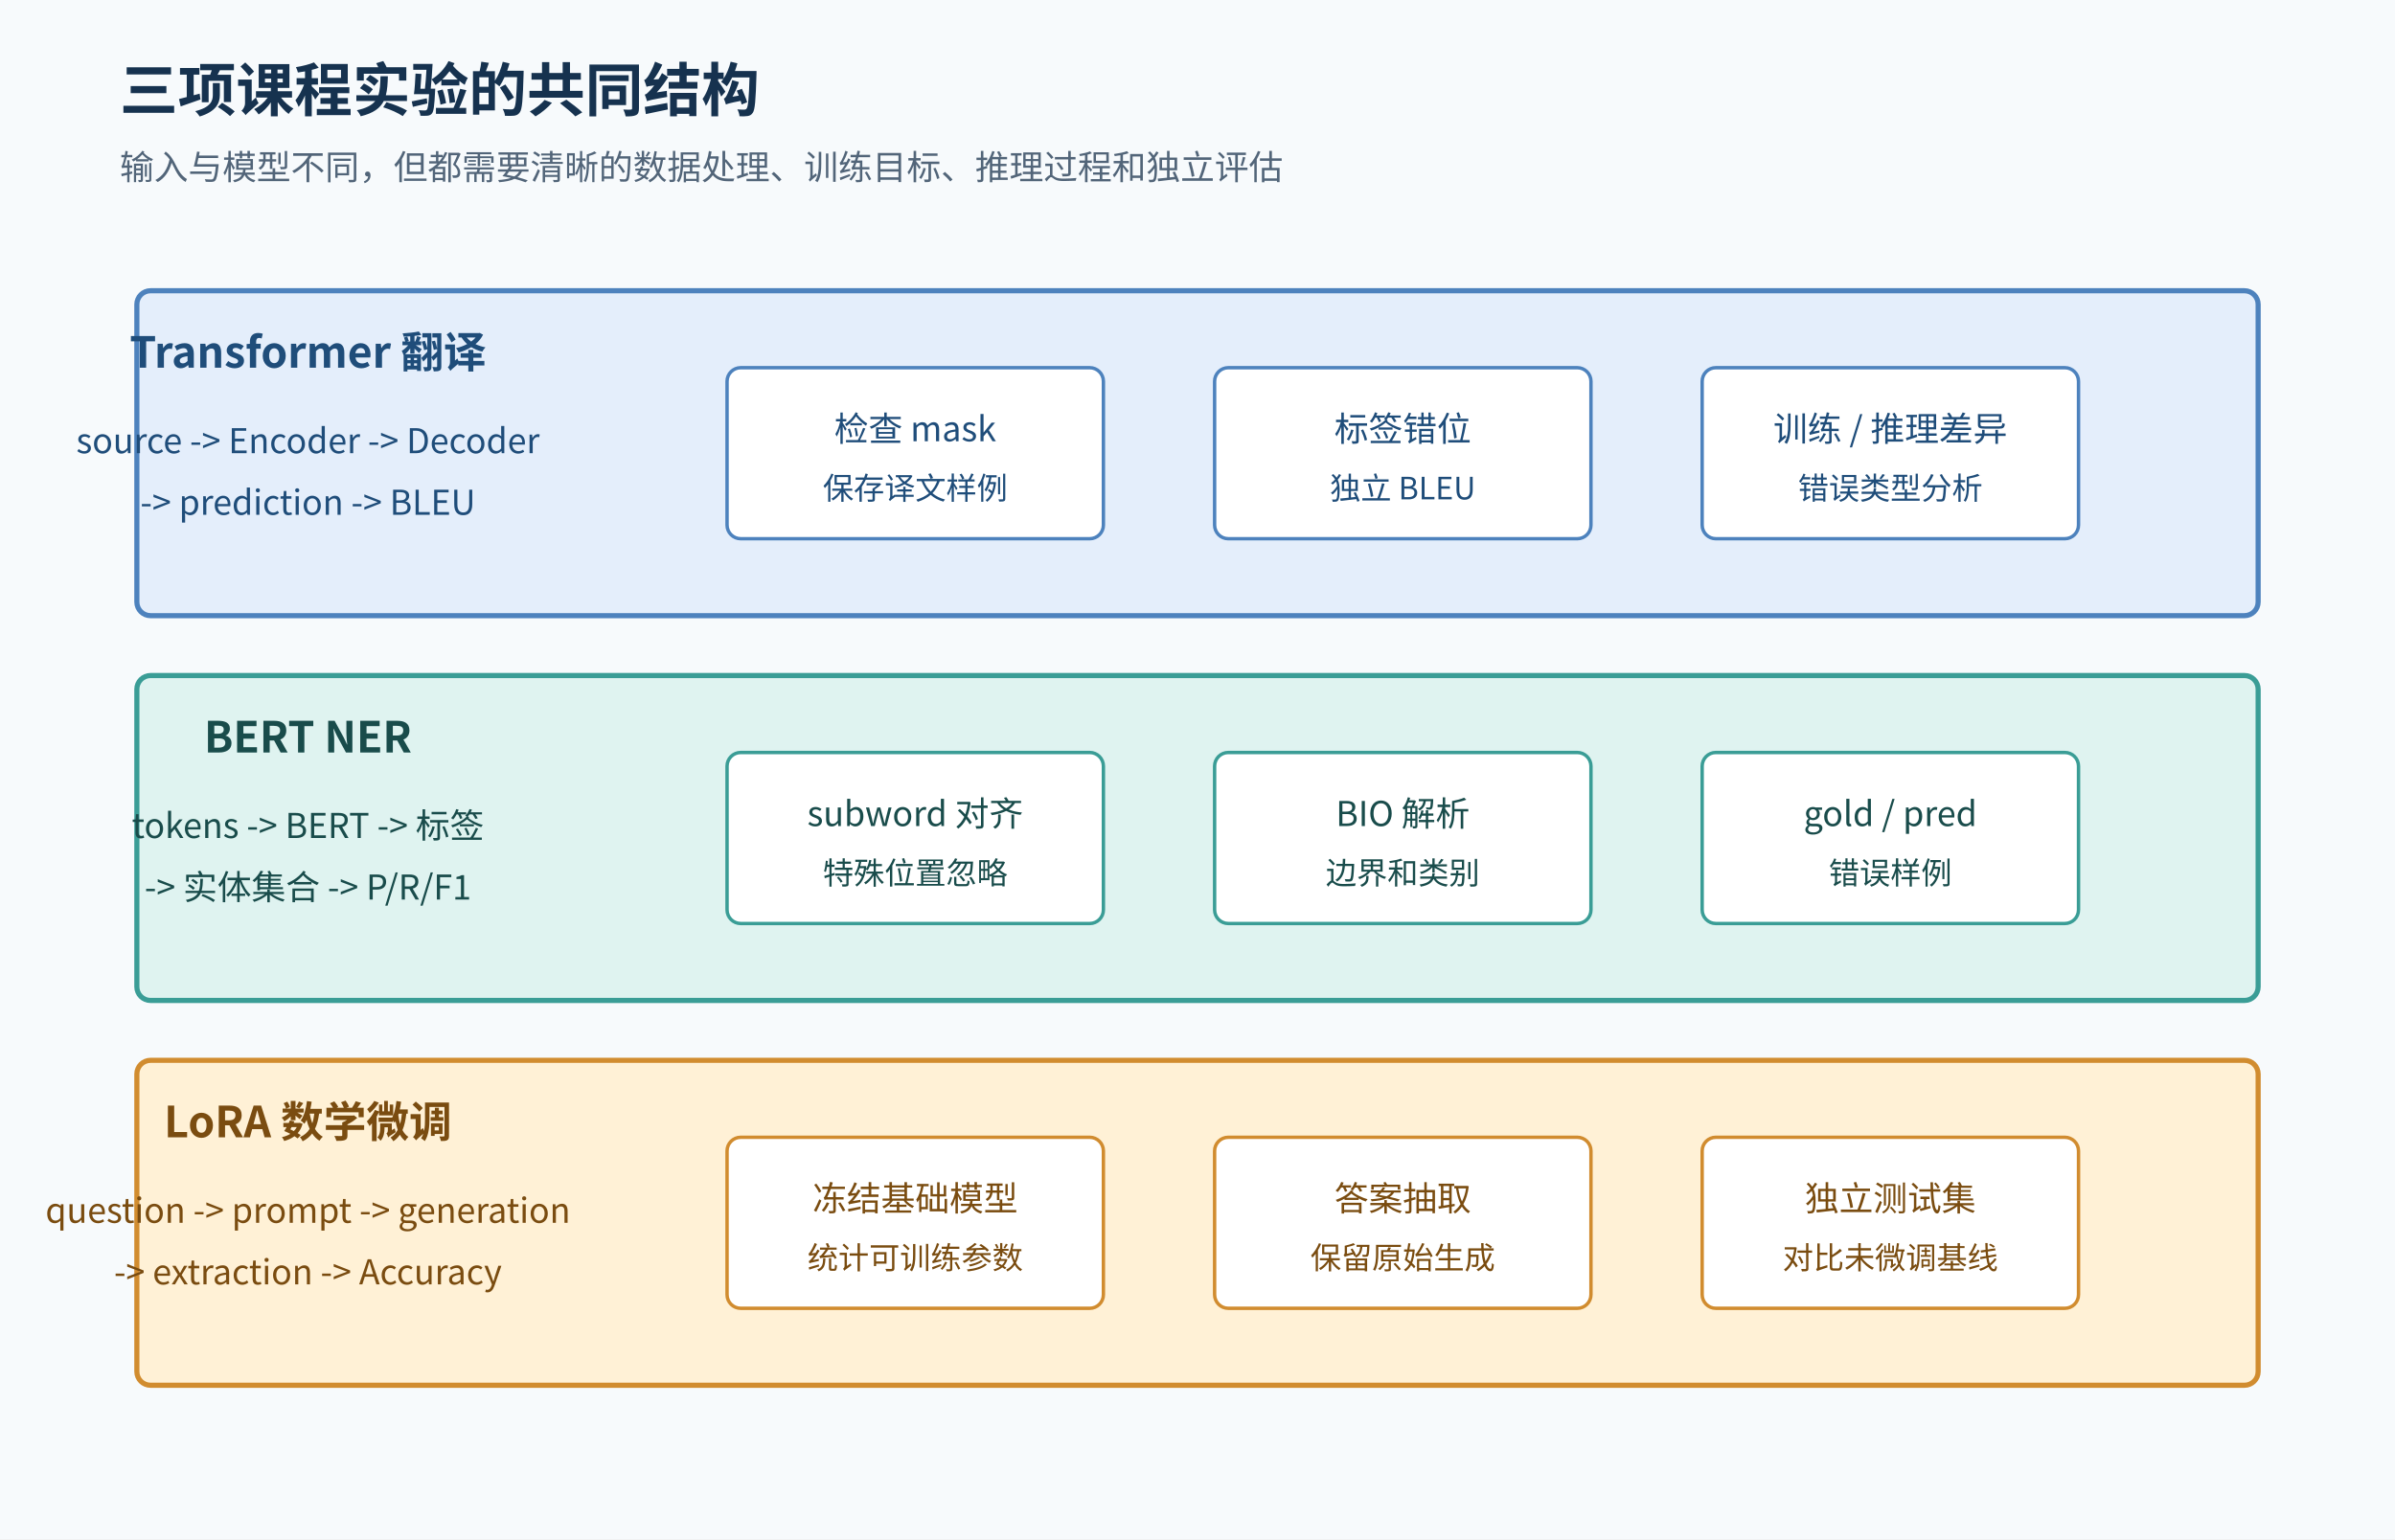
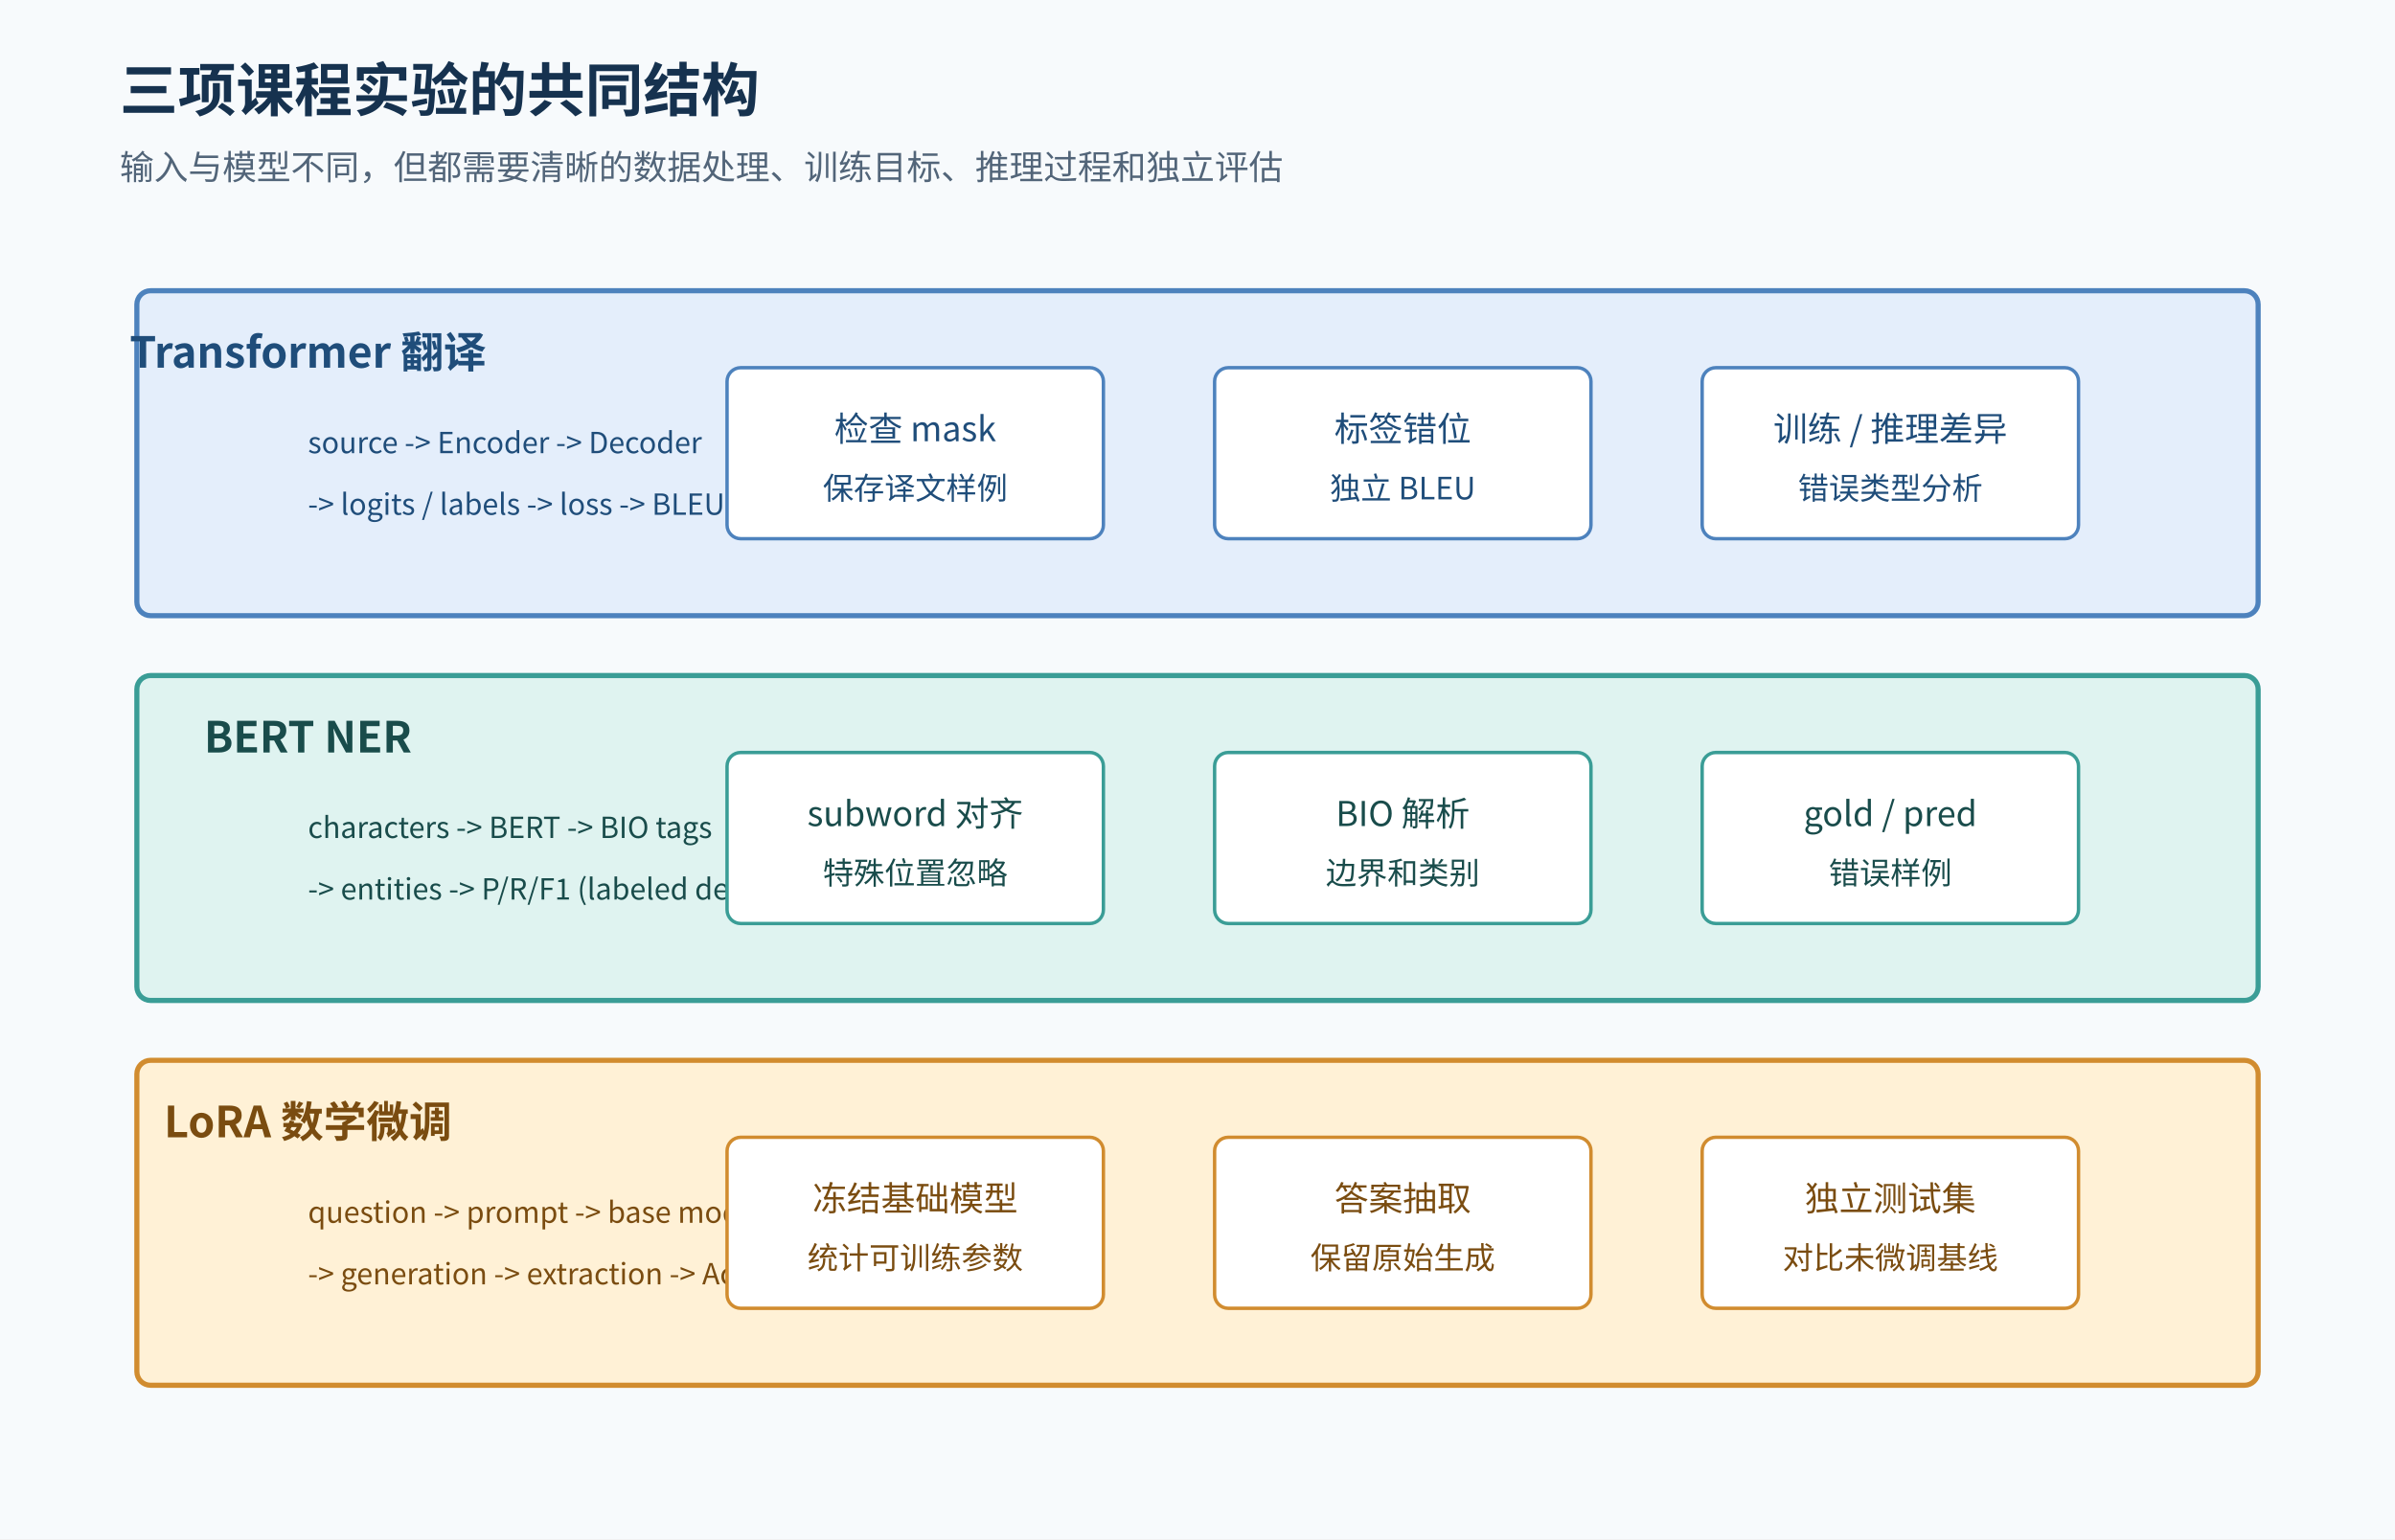
<svg xmlns="http://www.w3.org/2000/svg" width="1400" height="900" viewBox="0 0 1400 900">
  <rect width="1400" height="900" fill="#f7fafc" />
  <text x="70" y="65" font-family="Noto Sans CJK SC, Microsoft YaHei, sans-serif" font-size="34" font-weight="700" fill="#16324f">三项课程实验的共同结构</text>
  <text x="70" y="105" font-family="Noto Sans CJK SC, Microsoft YaHei, sans-serif" font-size="20" fill="#526579">输入与模型不同，但都需要清晰的数据处理、训练目标、推理过程和独立评估</text>
  <g font-family="Noto Sans CJK SC, Microsoft YaHei, sans-serif" text-anchor="middle">
    <rect x="80" y="170" width="1240" height="190" rx="8" fill="#e4eefb" stroke="#4d82bd" stroke-width="3" />
    <text x="180" y="215" font-size="25" font-weight="700" fill="#1f4d7a">Transformer 翻译</text>
-     <text x="180" y="265" font-size="20" fill="#1f4d7a">source -&gt; Encoder -&gt; Decoder</text>
-     <text x="180" y="301" font-size="20" fill="#1f4d7a">-&gt; prediction -&gt; BLEU</text>
+     <text x="180" y="265" text-anchor="start" font-size="17" fill="#1f4d7a">source -&gt; Encoder -&gt; Decoder</text>
+     <text x="180" y="301" text-anchor="start" font-size="17" fill="#1f4d7a">-&gt; logits / labels -&gt; loss -&gt; BLEU</text>
    <rect x="425" y="215" width="220" height="100" rx="8" fill="#ffffff" stroke="#4d82bd" stroke-width="2" />
    <text x="535" y="258" font-size="20" fill="#1f4d7a">检查 mask</text>
    <text x="535" y="292" font-size="18" fill="#1f4d7a">保存译文样例</text>
    <rect x="710" y="215" width="220" height="100" rx="8" fill="#ffffff" stroke="#4d82bd" stroke-width="2" />
    <text x="820" y="258" font-size="20" fill="#1f4d7a">标签错位</text>
    <text x="820" y="292" font-size="18" fill="#1f4d7a">独立 BLEU</text>
    <rect x="995" y="215" width="220" height="100" rx="8" fill="#ffffff" stroke="#4d82bd" stroke-width="2" />
    <text x="1105" y="258" font-size="20" fill="#1f4d7a">训练 / 推理差异</text>
    <text x="1105" y="292" font-size="18" fill="#1f4d7a">错误类型分析</text>
    <rect x="80" y="395" width="1240" height="190" rx="8" fill="#dff3f0" stroke="#3a9d96" stroke-width="3" />
    <text x="180" y="440" font-size="25" font-weight="700" fill="#194c4b">BERT NER</text>
-     <text x="180" y="490" font-size="20" fill="#194c4b">tokens -&gt; BERT -&gt; 标签</text>
-     <text x="180" y="526" font-size="20" fill="#194c4b">-&gt; 实体集合 -&gt; P/R/F1</text>
+     <text x="180" y="490" text-anchor="start" font-size="17" fill="#194c4b">characters -&gt; BERT -&gt; BIO tags</text>
+     <text x="180" y="526" text-anchor="start" font-size="17" fill="#194c4b">-&gt; entities -&gt; P/R/F1 (labeled dev)</text>
    <rect x="425" y="440" width="220" height="100" rx="8" fill="#ffffff" stroke="#3a9d96" stroke-width="2" />
    <text x="535" y="483" font-size="20" fill="#194c4b">subword 对齐</text>
    <text x="535" y="517" font-size="18" fill="#194c4b">特殊位置忽略</text>
    <rect x="710" y="440" width="220" height="100" rx="8" fill="#ffffff" stroke="#3a9d96" stroke-width="2" />
    <text x="820" y="483" font-size="20" fill="#194c4b">BIO 解析</text>
    <text x="820" y="517" font-size="18" fill="#194c4b">边界和类别</text>
    <rect x="995" y="440" width="220" height="100" rx="8" fill="#ffffff" stroke="#3a9d96" stroke-width="2" />
    <text x="1105" y="483" font-size="20" fill="#194c4b">gold / pred</text>
    <text x="1105" y="517" font-size="18" fill="#194c4b">错误样例</text>
    <rect x="80" y="620" width="1240" height="190" rx="8" fill="#fff1d6" stroke="#d18c2f" stroke-width="3" />
    <text x="180" y="665" font-size="25" font-weight="700" fill="#7a4c10">LoRA 数学微调</text>
-     <text x="180" y="715" font-size="20" fill="#7a4c10">question -&gt; prompt -&gt; generation</text>
-     <text x="180" y="751" font-size="20" fill="#7a4c10">-&gt; extraction -&gt; Accuracy</text>
+     <text x="180" y="715" text-anchor="start" font-size="17" fill="#7a4c10">question -&gt; prompt -&gt; base model + LoRA</text>
+     <text x="180" y="751" text-anchor="start" font-size="17" fill="#7a4c10">-&gt; generation -&gt; extraction -&gt; Accuracy</text>
    <rect x="425" y="665" width="220" height="100" rx="8" fill="#ffffff" stroke="#d18c2f" stroke-width="2" />
    <text x="535" y="708" font-size="20" fill="#7a4c10">冻结基础模型</text>
    <text x="535" y="742" font-size="18" fill="#7a4c10">统计可训练参数</text>
    <rect x="710" y="665" width="220" height="100" rx="8" fill="#ffffff" stroke="#d18c2f" stroke-width="2" />
    <text x="820" y="708" font-size="20" fill="#7a4c10">答案抽取</text>
    <text x="820" y="742" font-size="18" fill="#7a4c10">保留原始生成</text>
    <rect x="995" y="665" width="220" height="100" rx="8" fill="#ffffff" stroke="#d18c2f" stroke-width="2" />
    <text x="1105" y="708" font-size="20" fill="#7a4c10">独立测试集</text>
    <text x="1105" y="742" font-size="18" fill="#7a4c10">对比未微调基线</text>
  </g>
</svg>
